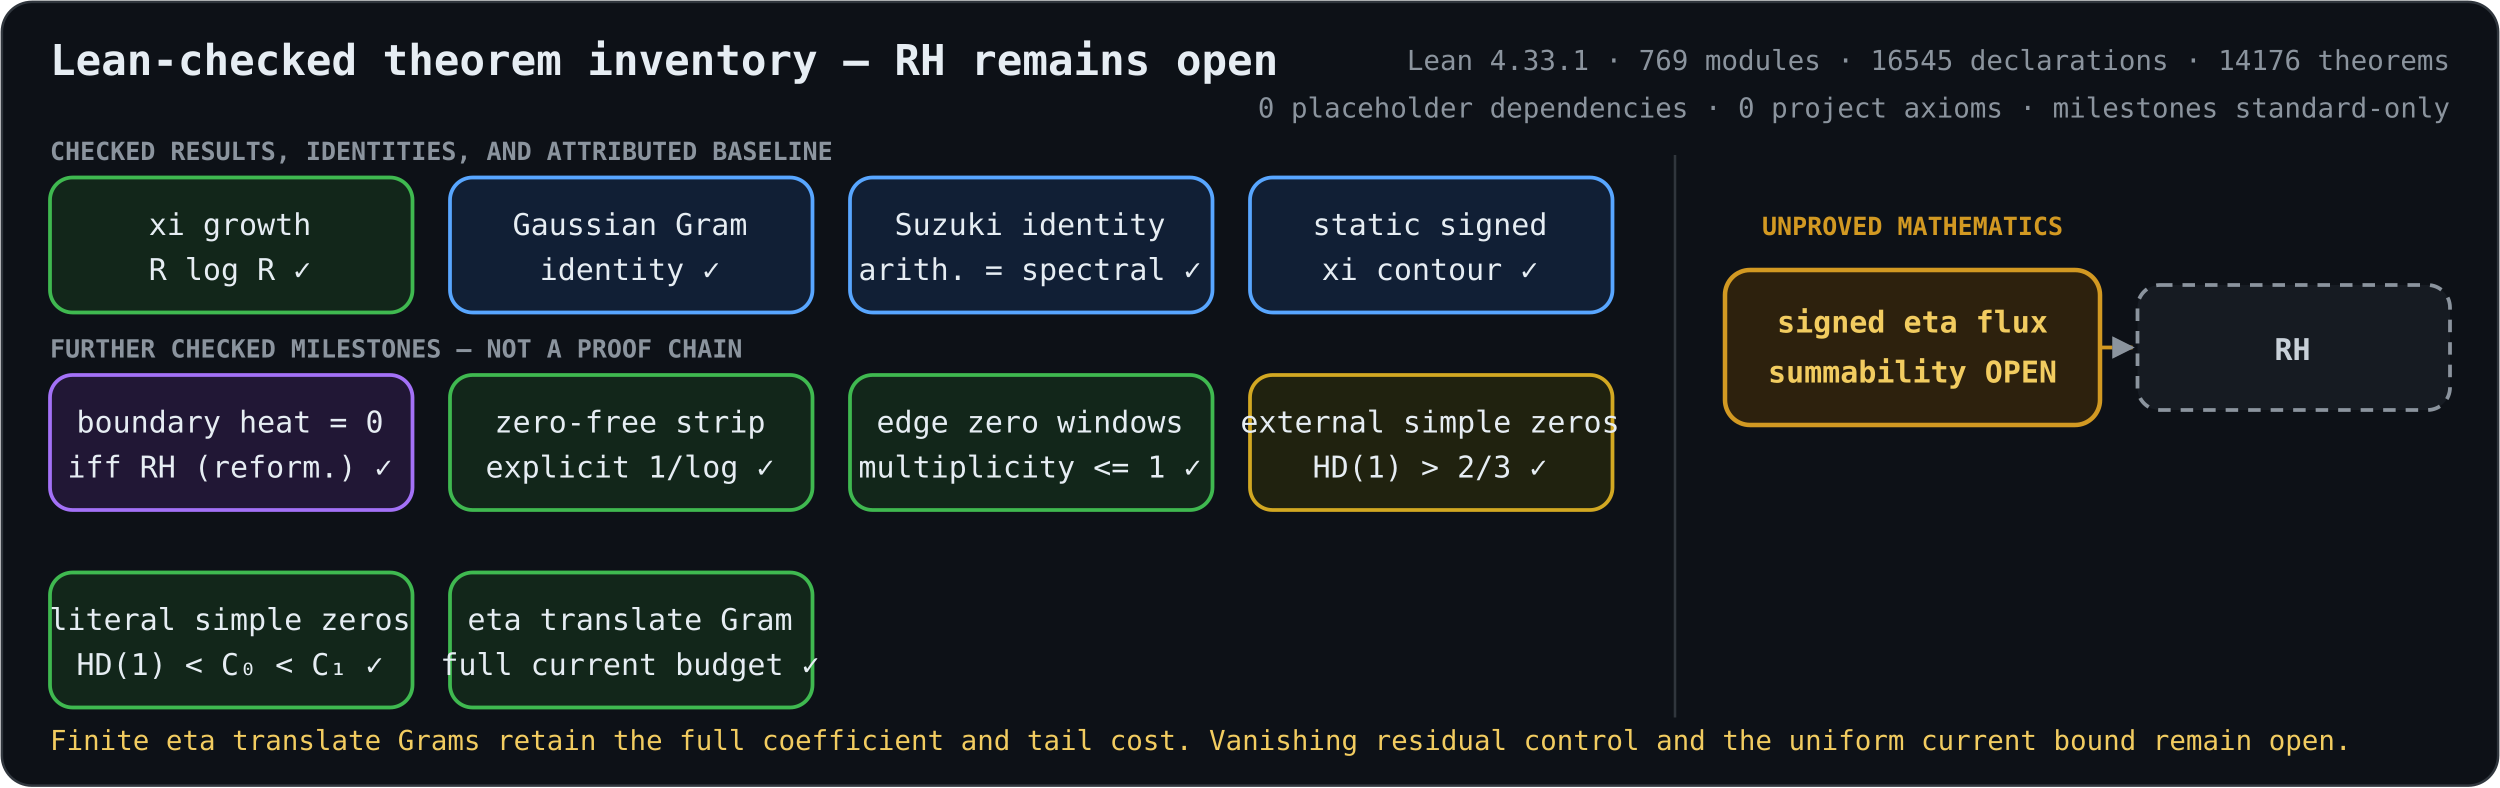
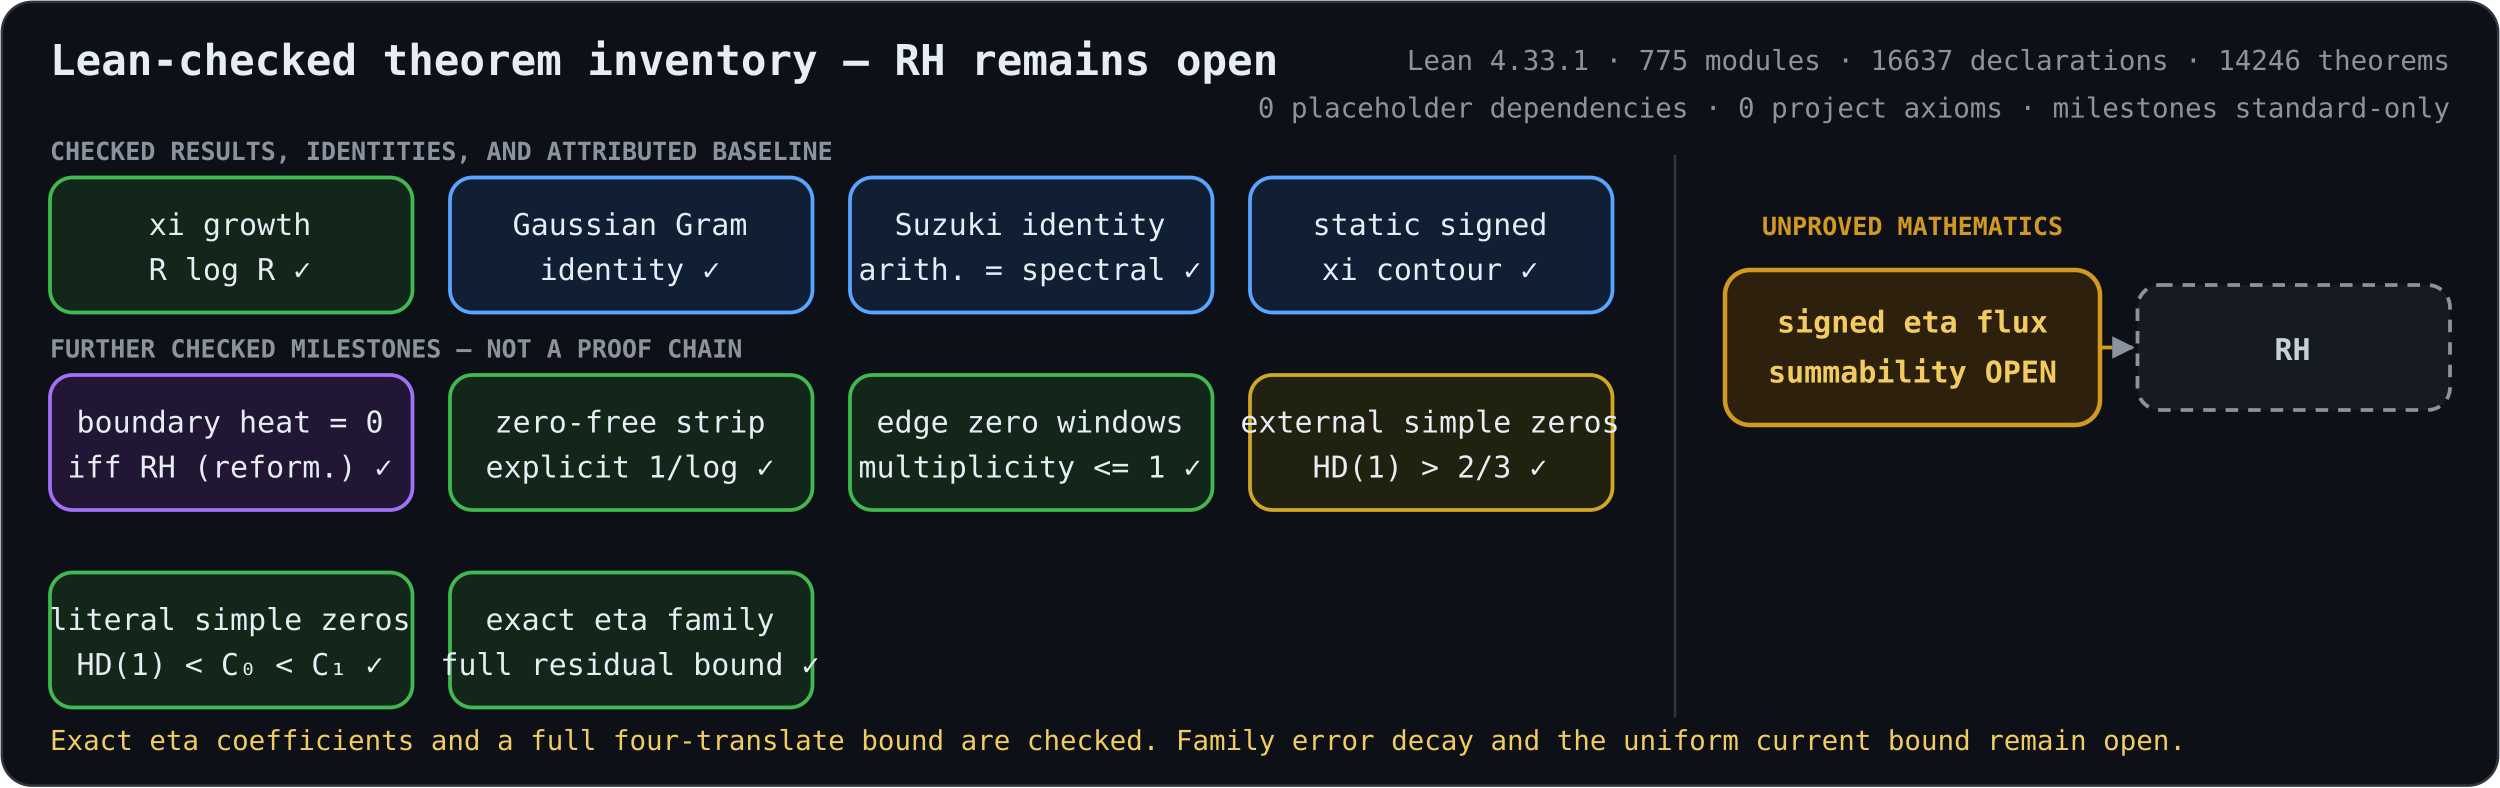
<svg xmlns="http://www.w3.org/2000/svg" role="img" aria-labelledby="title description" viewBox="0 0 1000 315">
  <defs>
    <marker id="arrow" viewBox="0 0 10 10" refX="9" refY="5" markerWidth="6" markerHeight="6" orient="auto-start-reverse">
      <path d="M 0 0 L 10 5 L 0 10 z" fill="#8b949e" />
    </marker>
    <style>
      .bg { fill: #0d1117; stroke: #30363d; }
      text { fill: #e6edf3; font-family: ui-monospace, SFMono-Regular, Menlo, Consolas, monospace; font-size: 12px; text-anchor: middle; }
      .heading { font-size: 17px; font-weight: 700; text-anchor: start; }
      .metrics { fill: #8b949e; font-size: 11px; text-anchor: end; }
      .proved rect { fill: #12261a; stroke: #3fb950; stroke-width: 1.5; }
      .proved.equivalence rect { fill: #211735; stroke: #a371f7; }
      .proved.bridge rect { fill: #111f35; stroke: #58a6ff; }
      .proved.external rect { fill: #20220f; stroke: #d2a822; }
      .open rect { fill: #2d210d; stroke: #d29922; stroke-width: 1.8; }
      .goal rect { fill: #161b22; stroke: #8b949e; stroke-width: 1.5; stroke-dasharray: 5 4; }
      .open text { fill: #f2cc60; font-weight: 700; }
      .goal text { fill: #c9d1d9; font-weight: 700; }
      .open-edge { fill: none; stroke: #d29922; stroke-width: 1.5; stroke-dasharray: 5 4; marker-end: url(#arrow); }
      .section { fill: #8b949e; font-size: 10px; font-weight: 700; text-anchor: start; }
      .gap-label { fill: #d29922; font-size: 10px; font-weight: 700; }
      .frontier { fill: #f2cc60; font-size: 11px; text-anchor: start; }
    </style>
  </defs>
  <rect class="bg" x="0.75" y="0.75" width="998.5" height="313.5" rx="12" />
  <text class="heading" x="20" y="30">Lean-checked theorem inventory — RH remains open</text>
-   <text class="metrics" x="980" y="28">Lean 4.33.1 · 769 modules · 16545 declarations · 14176 theorems</text>
+   <text class="metrics" x="980" y="28">Lean 4.33.1 · 775 modules · 16637 declarations · 14246 theorems</text>
  <text class="metrics" x="980" y="47">0 placeholder dependencies · 0 project axioms · milestones standard-only</text>
  <text class="section" x="20" y="64">CHECKED RESULTS, IDENTITIES, AND ATTRIBUTED BASELINE</text>
  <text class="section" x="20" y="143">FURTHER CHECKED MILESTONES — NOT A PROOF CHAIN</text>
  <line x1="670" y1="62" x2="670" y2="287" stroke="#30363d" />
  <text class="gap-label" x="765" y="94">UNPROVED MATHEMATICS</text>
  <path class="open-edge" d="M840 139 H853" />
  <g class="proved unconditional">
    <rect x="20" y="71" width="145" height="54" rx="9" />
    <text x="92" y="94">xi growth</text>
    <text x="92" y="112">R log R  ✓</text>
  </g>
  <g class="proved bridge">
    <rect x="180" y="71" width="145" height="54" rx="9" />
    <text x="252" y="94">Gaussian Gram</text>
    <text x="252" y="112">identity  ✓</text>
  </g>
  <g class="proved bridge">
    <rect x="340" y="71" width="145" height="54" rx="9" />
    <text x="412" y="94">Suzuki identity</text>
    <text x="412" y="112">arith. = spectral  ✓</text>
  </g>
  <g class="proved bridge">
    <rect x="500" y="71" width="145" height="54" rx="9" />
    <text x="572" y="94">static signed</text>
    <text x="572" y="112">xi contour  ✓</text>
  </g>
  <g class="proved equivalence">
    <rect x="20" y="150" width="145" height="54" rx="9" />
    <text x="92" y="173">boundary heat = 0</text>
    <text x="92" y="191">iff RH (reform.)  ✓</text>
  </g>
  <g class="proved unconditional">
    <rect x="180" y="150" width="145" height="54" rx="9" />
    <text x="252" y="173">zero-free strip</text>
    <text x="252" y="191">explicit 1/log  ✓</text>
  </g>
  <g class="proved unconditional">
    <rect x="340" y="150" width="145" height="54" rx="9" />
    <text x="412" y="173">edge zero windows</text>
    <text x="412" y="191">multiplicity &lt;= 1  ✓</text>
  </g>
  <g class="proved external">
    <rect x="500" y="150" width="145" height="54" rx="9" />
    <text x="572" y="173">external simple zeros</text>
    <text x="572" y="191">HD(1) &gt; 2/3  ✓</text>
  </g>
  <g class="proved unconditional">
    <rect x="20" y="229" width="145" height="54" rx="9" />
    <text x="92" y="252">literal simple zeros</text>
    <text x="92" y="270">HD(1) &lt; C₀ &lt; C₁  ✓</text>
  </g>
  <g class="proved unconditional">
    <rect x="180" y="229" width="145" height="54" rx="9" />
-     <text x="252" y="252">eta translate Gram</text>
-     <text x="252" y="270">full current budget  ✓</text>
+     <text x="252" y="252">exact eta family</text>
+     <text x="252" y="270">full residual bound  ✓</text>
  </g>
  <g class="open">
    <rect x="690" y="108" width="150" height="62" rx="10" />
    <text x="765" y="133">signed eta flux</text>
    <text x="765" y="153">summability OPEN</text>
  </g>
  <g class="goal">
    <rect x="855" y="114" width="125" height="50" rx="9" />
    <text x="917" y="144">RH</text>
  </g>
-   <text class="frontier" x="20" y="300">Finite eta translate Grams retain the full coefficient and tail cost. Vanishing residual control and the uniform current bound remain open.</text>
+   <text class="frontier" x="20" y="300">Exact eta coefficients and a full four-translate bound are checked. Family error decay and the uniform current bound remain open.</text>
</svg>
